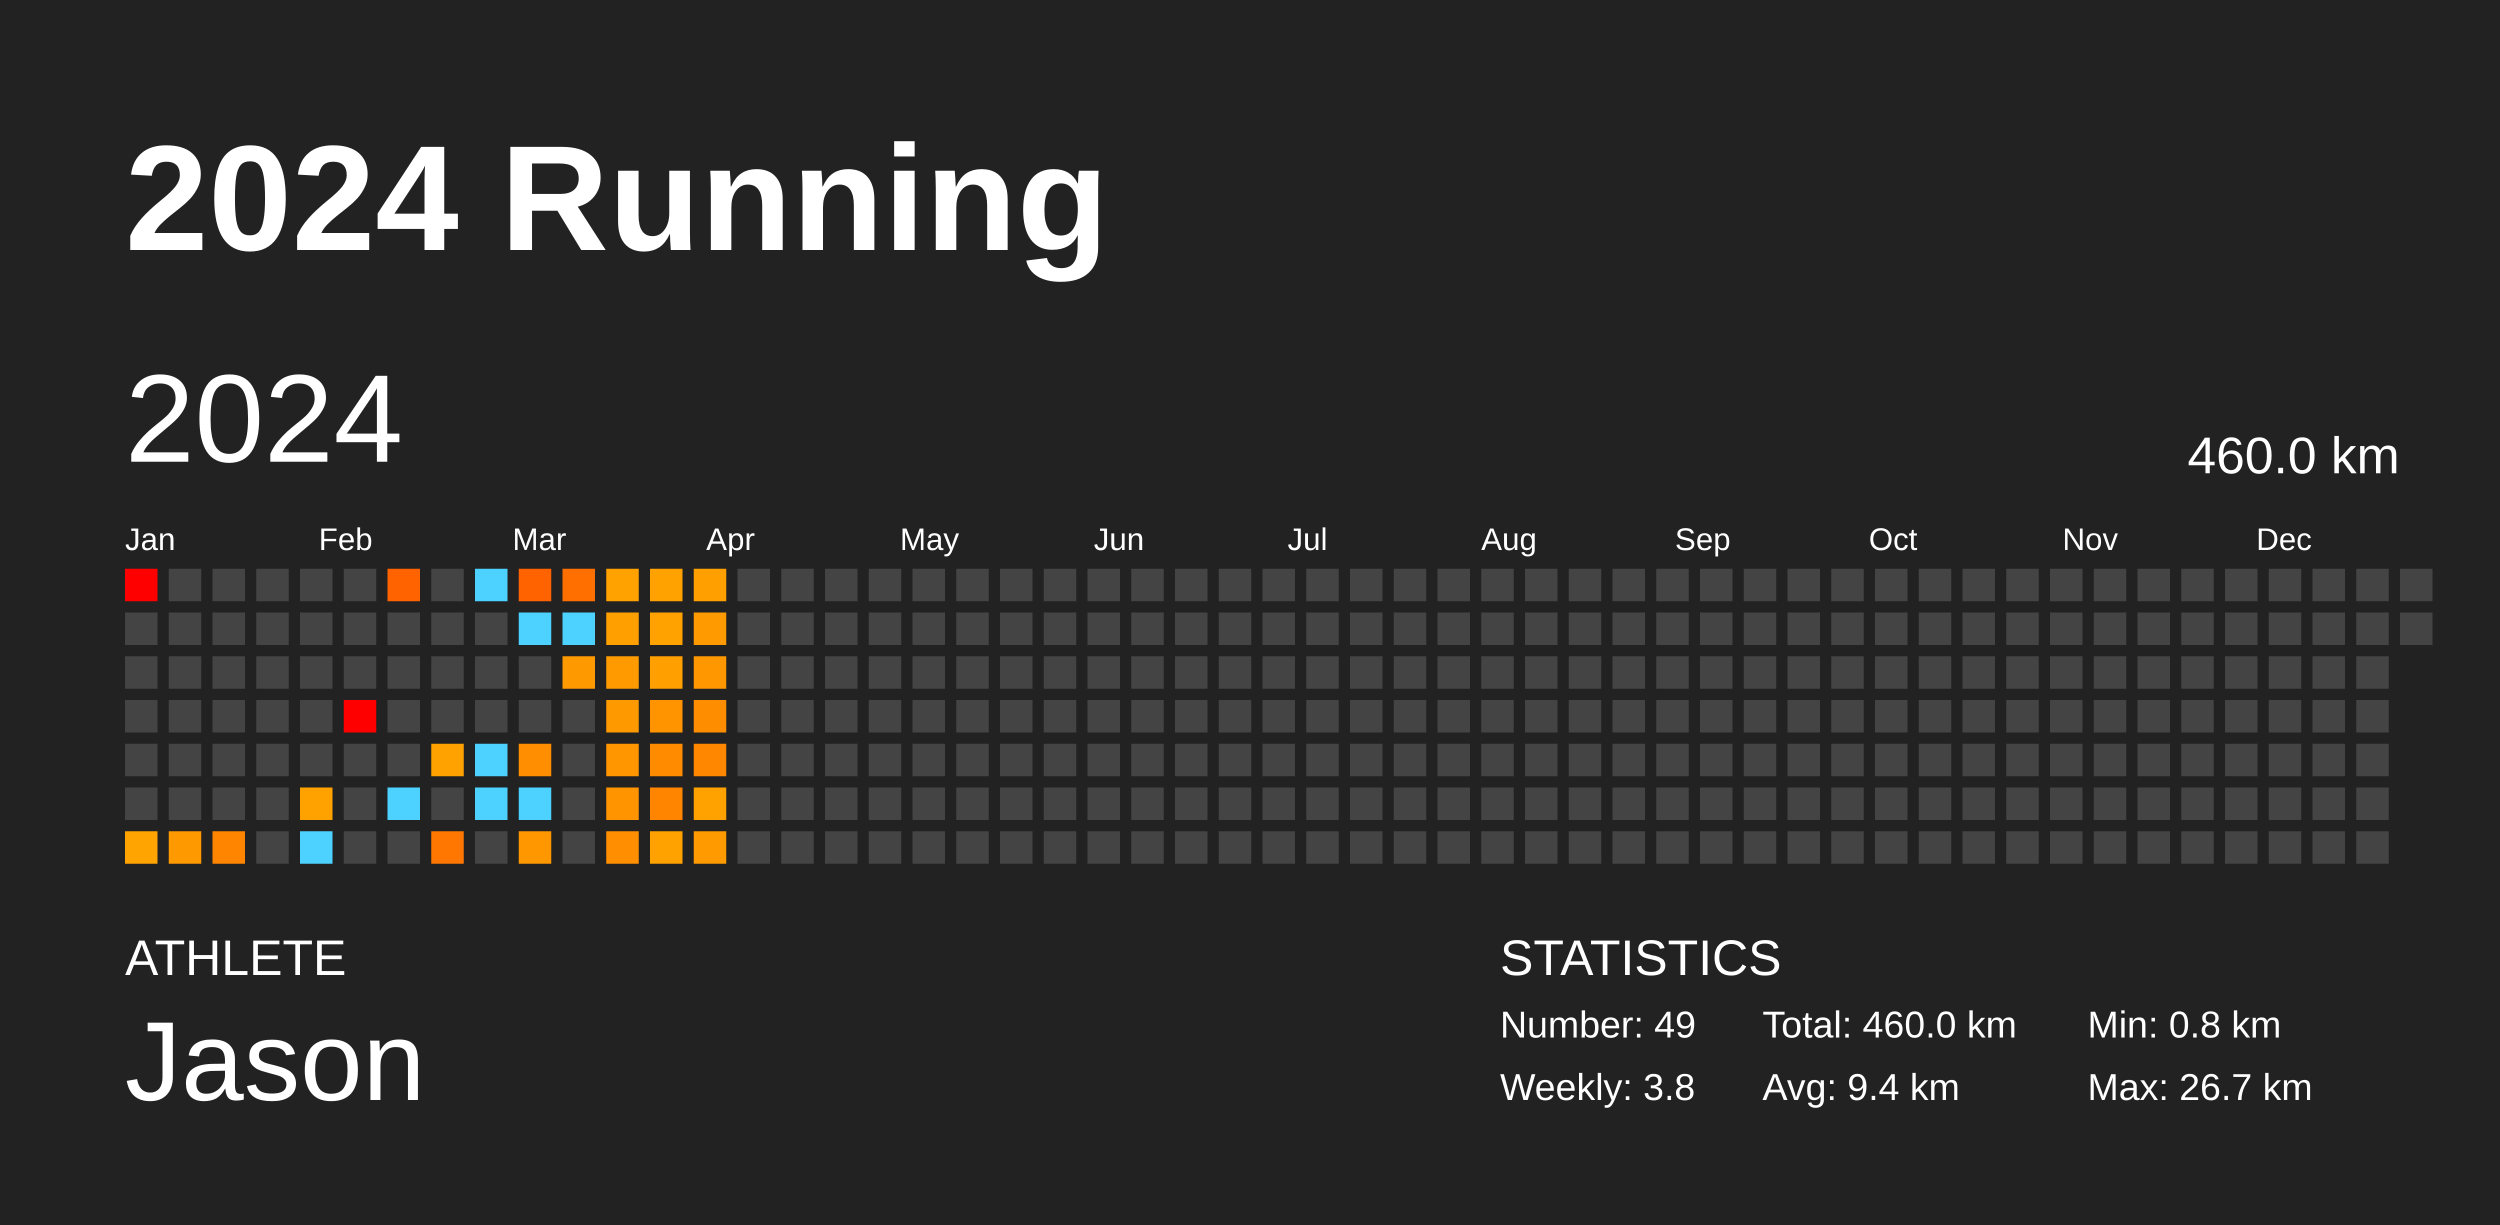
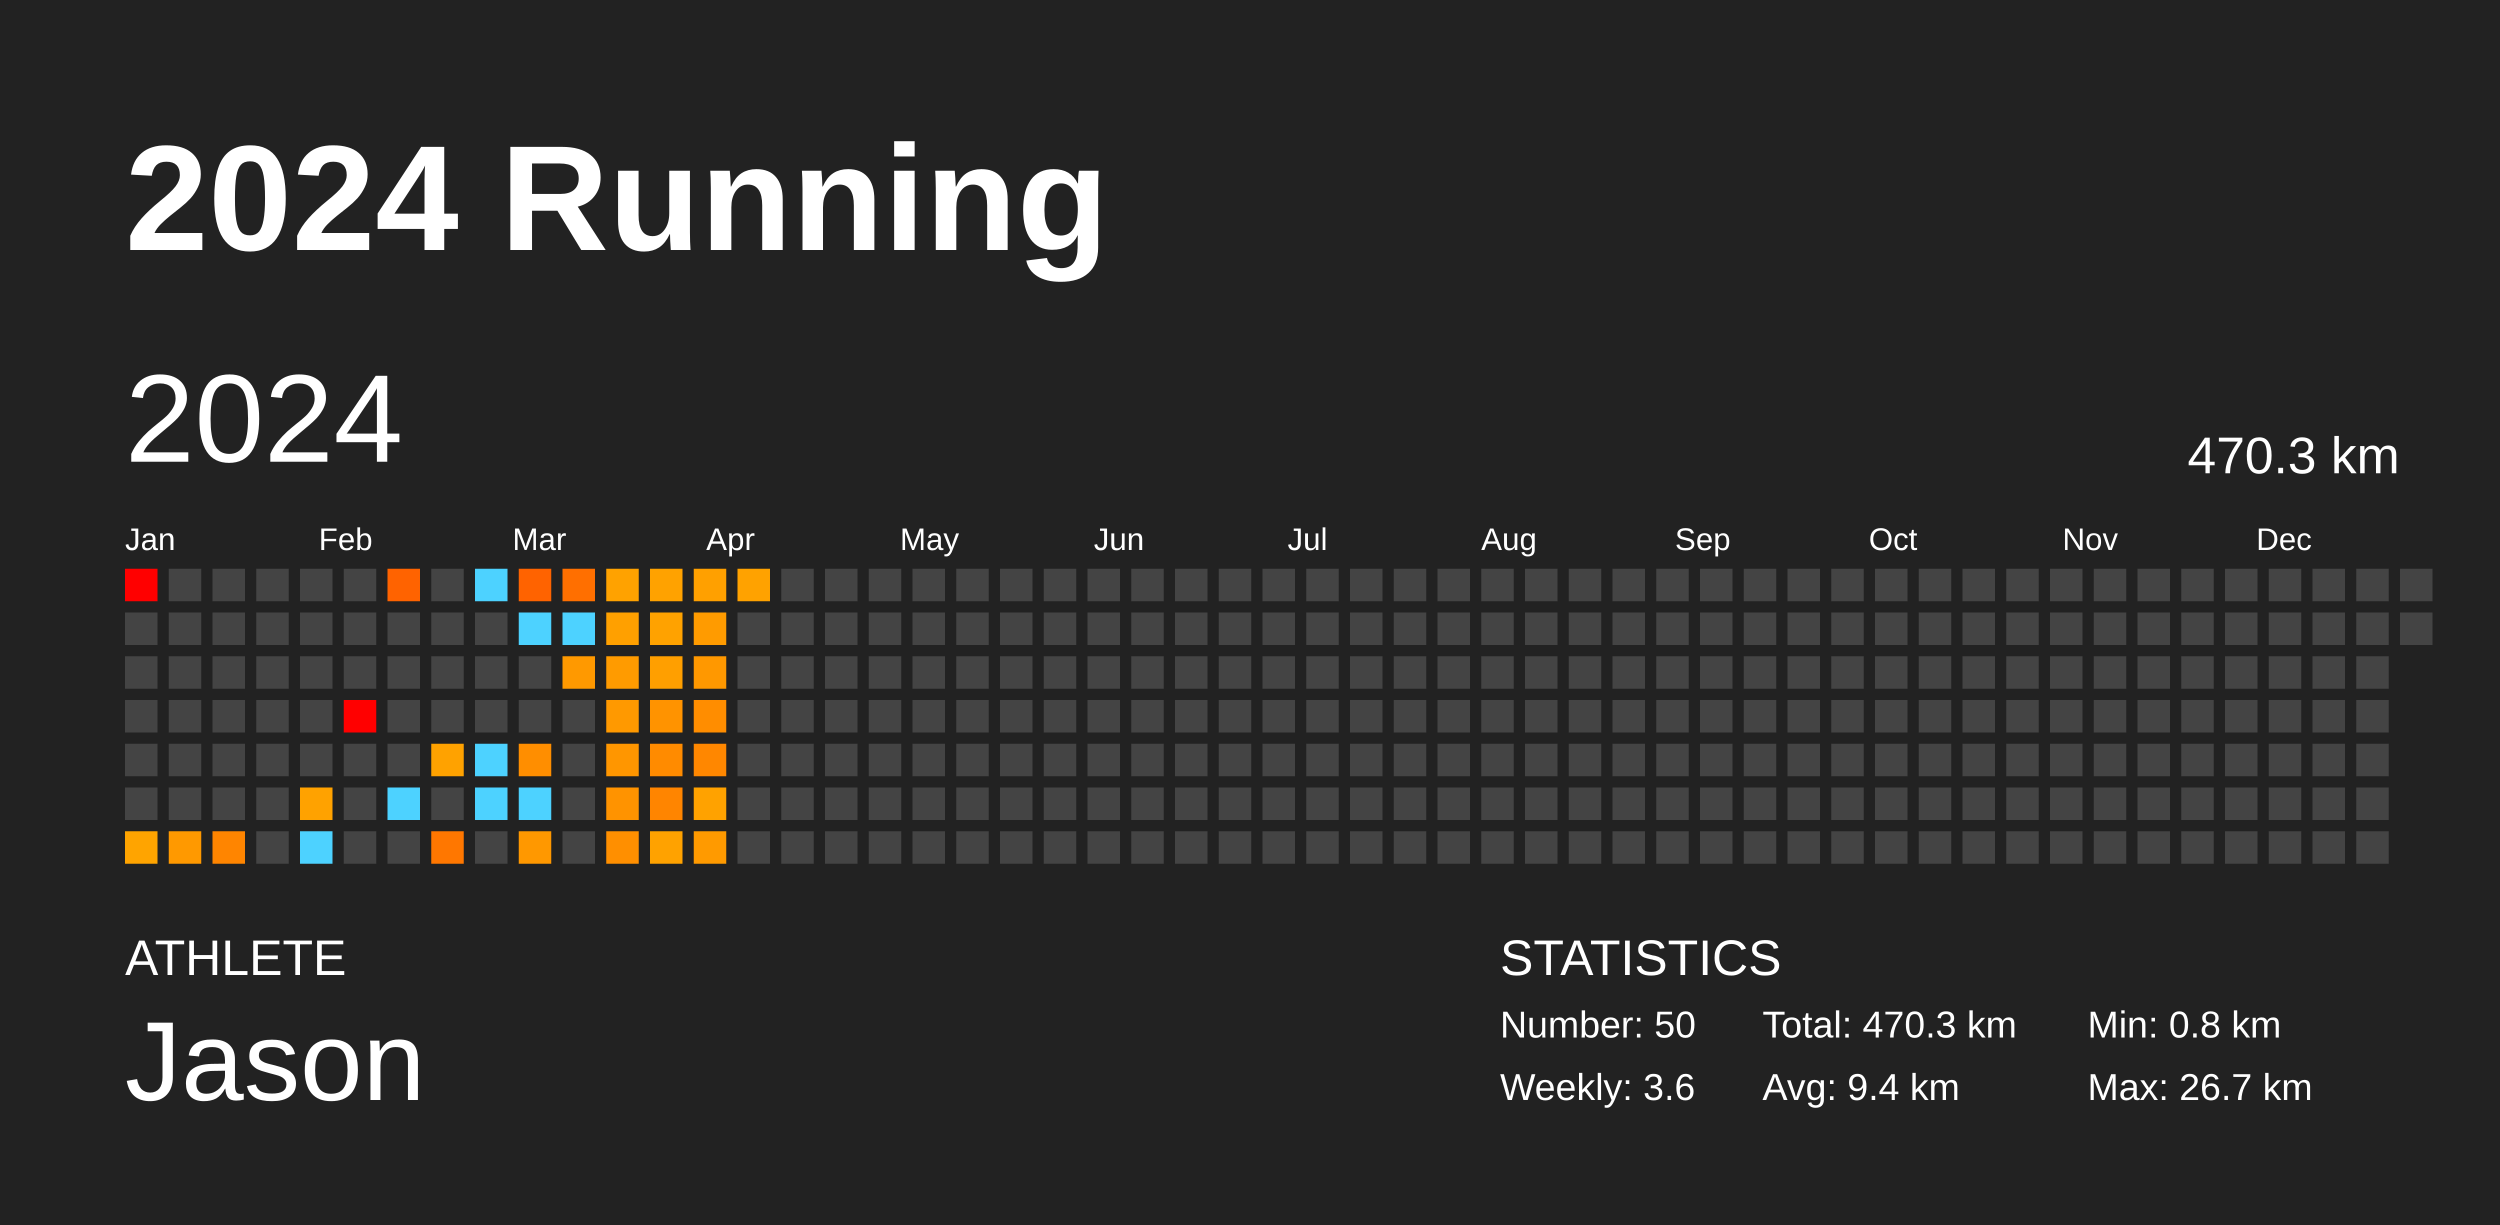
<svg xmlns="http://www.w3.org/2000/svg" baseProfile="full" height="98mm" version="1.1" viewBox="0,0,200,98" width="200mm">
  <defs />
  <rect fill="#222222" height="98" width="200" x="0" y="0" />
  <text fill="#FFFFFF" style="font-size:12px; font-family:Arial; font-weight:bold;" x="10" y="20">2024 Running</text>
  <text fill="#FFFFFF" style="font-size:4px; font-family:Arial" x="10" y="78">ATHLETE</text>
  <text fill="#FFFFFF" style="font-size:9px; font-family:Arial" x="10" y="88">Jason</text>
  <text fill="#FFFFFF" style="font-size:4px; font-family:Arial" x="120" y="78">STATISTICS</text>
-   <text fill="#FFFFFF" style="font-size:3px; font-family:Arial" x="120" y="83">Number: 49</text>
-   <text fill="#FFFFFF" style="font-size:3px; font-family:Arial" x="120" y="88">Weekly: 3.8</text>
-   <text fill="#FFFFFF" style="font-size:3px; font-family:Arial" x="141" y="83">Total: 460.0 km</text>
+   <text fill="#FFFFFF" style="font-size:3px; font-family:Arial" x="120" y="83">Number: 50</text>
+   <text fill="#FFFFFF" style="font-size:3px; font-family:Arial" x="120" y="88">Weekly: 3.6</text>
+   <text fill="#FFFFFF" style="font-size:3px; font-family:Arial" x="141" y="83">Total: 470.3 km</text>
  <text fill="#FFFFFF" style="font-size:3px; font-family:Arial" x="141" y="88">Avg: 9.4 km</text>
  <text fill="#FFFFFF" style="font-size:3px; font-family:Arial" x="167" y="83">Min: 0.8 km</text>
  <text fill="#FFFFFF" style="font-size:3px; font-family:Arial" x="167" y="88">Max: 26.7 km</text>
  <text dominant-baseline="hanging" fill="#FFFFFF" style="font-size:10.0px; font-family:Arial;" x="10" y="30">2024</text>
-   <text dominant-baseline="hanging" fill="#FFFFFF" style="font-size:4.125px; font-family:Arial;" x="175" y="35">460.0 km</text>
+   <text dominant-baseline="hanging" fill="#FFFFFF" style="font-size:4.125px; font-family:Arial;" x="175" y="35">470.3 km</text>
  <text fill="#FFFFFF" style="font-size:2.5px; font-family:Arial" x="10.0" y="44">Jan</text>
  <text fill="#FFFFFF" style="font-size:2.5px; font-family:Arial" x="25.5" y="44">Feb</text>
  <text fill="#FFFFFF" style="font-size:2.5px; font-family:Arial" x="41.0" y="44">Mar</text>
  <text fill="#FFFFFF" style="font-size:2.5px; font-family:Arial" x="56.5" y="44">Apr</text>
  <text fill="#FFFFFF" style="font-size:2.5px; font-family:Arial" x="72.0" y="44">May</text>
  <text fill="#FFFFFF" style="font-size:2.5px; font-family:Arial" x="87.5" y="44">Jun</text>
  <text fill="#FFFFFF" style="font-size:2.5px; font-family:Arial" x="103.0" y="44">Jul</text>
  <text fill="#FFFFFF" style="font-size:2.5px; font-family:Arial" x="118.5" y="44">Aug</text>
  <text fill="#FFFFFF" style="font-size:2.5px; font-family:Arial" x="134.0" y="44">Sep</text>
  <text fill="#FFFFFF" style="font-size:2.5px; font-family:Arial" x="149.5" y="44">Oct</text>
  <text fill="#FFFFFF" style="font-size:2.5px; font-family:Arial" x="165.0" y="44">Nov</text>
  <text fill="#FFFFFF" style="font-size:2.5px; font-family:Arial" x="180.5" y="44">Dec</text>
  <rect fill="red" height="2.6" width="2.6" x="10.0" y="45.5" />
  <rect fill="#444444" height="2.6" width="2.6" x="10.0" y="49.0" />
  <rect fill="#444444" height="2.6" width="2.6" x="10.0" y="52.5" />
  <rect fill="#444444" height="2.6" width="2.6" x="10.0" y="56.0" />
  <rect fill="#444444" height="2.6" width="2.6" x="10.0" y="59.5" />
  <rect fill="#444444" height="2.6" width="2.6" x="10.0" y="63.0" />
  <rect fill="#ffa400" height="2.6" width="2.6" x="10.0" y="66.5" />
  <rect fill="#444444" height="2.6" width="2.6" x="13.5" y="45.5" />
  <rect fill="#444444" height="2.6" width="2.6" x="13.5" y="49.0" />
  <rect fill="#444444" height="2.6" width="2.6" x="13.5" y="52.5" />
  <rect fill="#444444" height="2.6" width="2.6" x="13.5" y="56.0" />
  <rect fill="#444444" height="2.6" width="2.6" x="13.5" y="59.5" />
  <rect fill="#444444" height="2.6" width="2.6" x="13.5" y="63.0" />
  <rect fill="#ff9900" height="2.6" width="2.6" x="13.5" y="66.5" />
  <rect fill="#444444" height="2.6" width="2.6" x="17.0" y="45.5" />
  <rect fill="#444444" height="2.6" width="2.6" x="17.0" y="49.0" />
  <rect fill="#444444" height="2.6" width="2.6" x="17.0" y="52.5" />
  <rect fill="#444444" height="2.6" width="2.6" x="17.0" y="56.0" />
  <rect fill="#444444" height="2.6" width="2.6" x="17.0" y="59.5" />
  <rect fill="#444444" height="2.6" width="2.6" x="17.0" y="63.0" />
  <rect fill="#ff8500" height="2.6" width="2.6" x="17.0" y="66.5" />
  <rect fill="#444444" height="2.6" width="2.6" x="20.5" y="45.5" />
  <rect fill="#444444" height="2.6" width="2.6" x="20.5" y="49.0" />
  <rect fill="#444444" height="2.6" width="2.6" x="20.5" y="52.5" />
  <rect fill="#444444" height="2.6" width="2.6" x="20.5" y="56.0" />
  <rect fill="#444444" height="2.6" width="2.6" x="20.5" y="59.5" />
  <rect fill="#444444" height="2.6" width="2.6" x="20.5" y="63.0" />
  <rect fill="#444444" height="2.6" width="2.6" x="20.5" y="66.5" />
  <rect fill="#444444" height="2.6" width="2.6" x="24.0" y="45.5" />
  <rect fill="#444444" height="2.6" width="2.6" x="24.0" y="49.0" />
  <rect fill="#444444" height="2.6" width="2.6" x="24.0" y="52.5" />
  <rect fill="#444444" height="2.6" width="2.6" x="24.0" y="56.0" />
  <rect fill="#444444" height="2.6" width="2.6" x="24.0" y="59.5" />
  <rect fill="#ffa200" height="2.6" width="2.6" x="24.0" y="63.0" />
  <rect fill="#4dd2ff" height="2.6" width="2.6" x="24.0" y="66.5" />
  <rect fill="#444444" height="2.6" width="2.6" x="27.5" y="45.5" />
  <rect fill="#444444" height="2.6" width="2.6" x="27.5" y="49.0" />
  <rect fill="#444444" height="2.6" width="2.6" x="27.5" y="52.5" />
  <rect fill="red" height="2.6" width="2.6" x="27.5" y="56.0" />
  <rect fill="#444444" height="2.6" width="2.6" x="27.5" y="59.5" />
  <rect fill="#444444" height="2.6" width="2.6" x="27.5" y="63.0" />
  <rect fill="#444444" height="2.6" width="2.6" x="27.5" y="66.5" />
  <rect fill="#ff6300" height="2.6" width="2.6" x="31.0" y="45.5" />
  <rect fill="#444444" height="2.6" width="2.6" x="31.0" y="49.0" />
  <rect fill="#444444" height="2.6" width="2.6" x="31.0" y="52.5" />
  <rect fill="#444444" height="2.6" width="2.6" x="31.0" y="56.0" />
  <rect fill="#444444" height="2.6" width="2.6" x="31.0" y="59.5" />
  <rect fill="#4dd2ff" height="2.6" width="2.6" x="31.0" y="63.0" />
  <rect fill="#444444" height="2.6" width="2.6" x="31.0" y="66.5" />
  <rect fill="#444444" height="2.6" width="2.6" x="34.5" y="45.5" />
  <rect fill="#444444" height="2.6" width="2.6" x="34.5" y="49.0" />
  <rect fill="#444444" height="2.6" width="2.6" x="34.5" y="52.5" />
  <rect fill="#444444" height="2.6" width="2.6" x="34.5" y="56.0" />
  <rect fill="#ffa200" height="2.6" width="2.6" x="34.5" y="59.5" />
  <rect fill="#444444" height="2.6" width="2.6" x="34.5" y="63.0" />
  <rect fill="#ff7700" height="2.6" width="2.6" x="34.5" y="66.5" />
  <rect fill="#4dd2ff" height="2.6" width="2.6" x="38.0" y="45.5" />
  <rect fill="#444444" height="2.6" width="2.6" x="38.0" y="49.0" />
  <rect fill="#444444" height="2.6" width="2.6" x="38.0" y="52.5" />
  <rect fill="#444444" height="2.6" width="2.6" x="38.0" y="56.0" />
  <rect fill="#4dd2ff" height="2.6" width="2.6" x="38.0" y="59.5" />
  <rect fill="#4dd2ff" height="2.6" width="2.6" x="38.0" y="63.0" />
  <rect fill="#444444" height="2.6" width="2.6" x="38.0" y="66.5" />
  <rect fill="#ff6300" height="2.6" width="2.6" x="41.5" y="45.5" />
  <rect fill="#4dd2ff" height="2.6" width="2.6" x="41.5" y="49.0" />
  <rect fill="#444444" height="2.6" width="2.6" x="41.5" y="52.5" />
  <rect fill="#444444" height="2.6" width="2.6" x="41.5" y="56.0" />
  <rect fill="#ff8e00" height="2.6" width="2.6" x="41.5" y="59.5" />
  <rect fill="#4dd2ff" height="2.6" width="2.6" x="41.5" y="63.0" />
  <rect fill="#ff9800" height="2.6" width="2.6" x="41.5" y="66.5" />
  <rect fill="#ff6f00" height="2.6" width="2.6" x="45.0" y="45.5" />
  <rect fill="#4dd2ff" height="2.6" width="2.6" x="45.0" y="49.0" />
  <rect fill="#ff9900" height="2.6" width="2.6" x="45.0" y="52.5" />
  <rect fill="#444444" height="2.6" width="2.6" x="45.0" y="56.0" />
  <rect fill="#444444" height="2.6" width="2.6" x="45.0" y="59.5" />
  <rect fill="#444444" height="2.6" width="2.6" x="45.0" y="63.0" />
  <rect fill="#444444" height="2.6" width="2.6" x="45.0" y="66.5" />
  <rect fill="#ffa200" height="2.6" width="2.6" x="48.5" y="45.5" />
  <rect fill="#ffa000" height="2.6" width="2.6" x="48.5" y="49.0" />
  <rect fill="#ff9b00" height="2.6" width="2.6" x="48.5" y="52.5" />
  <rect fill="#ff9900" height="2.6" width="2.6" x="48.5" y="56.0" />
  <rect fill="#ff9600" height="2.6" width="2.6" x="48.5" y="59.5" />
  <rect fill="#ff9300" height="2.6" width="2.6" x="48.5" y="63.0" />
  <rect fill="#ff8f00" height="2.6" width="2.6" x="48.5" y="66.5" />
  <rect fill="#ffa200" height="2.6" width="2.6" x="52.0" y="45.5" />
  <rect fill="#ffa200" height="2.6" width="2.6" x="52.0" y="49.0" />
  <rect fill="#ff9f00" height="2.6" width="2.6" x="52.0" y="52.5" />
  <rect fill="#ff9300" height="2.6" width="2.6" x="52.0" y="56.0" />
  <rect fill="#ff8b00" height="2.6" width="2.6" x="52.0" y="59.5" />
  <rect fill="#ff8500" height="2.6" width="2.6" x="52.0" y="63.0" />
  <rect fill="#ffa200" height="2.6" width="2.6" x="52.0" y="66.5" />
  <rect fill="#ffa000" height="2.6" width="2.6" x="55.5" y="45.5" />
  <rect fill="#ff9b00" height="2.6" width="2.6" x="55.5" y="49.0" />
  <rect fill="#ff9800" height="2.6" width="2.6" x="55.5" y="52.5" />
  <rect fill="#ff8d00" height="2.6" width="2.6" x="55.5" y="56.0" />
  <rect fill="#ff8700" height="2.6" width="2.6" x="55.5" y="59.5" />
  <rect fill="#ffa200" height="2.6" width="2.6" x="55.5" y="63.0" />
  <rect fill="#ff9a00" height="2.6" width="2.6" x="55.5" y="66.5" />
-   <rect fill="#444444" height="2.6" width="2.6" x="59.0" y="45.5" />
+   <rect fill="#ffa200" height="2.6" width="2.6" x="59.0" y="45.5" />
  <rect fill="#444444" height="2.6" width="2.6" x="59.0" y="49.0" />
  <rect fill="#444444" height="2.6" width="2.6" x="59.0" y="52.5" />
  <rect fill="#444444" height="2.6" width="2.6" x="59.0" y="56.0" />
  <rect fill="#444444" height="2.6" width="2.6" x="59.0" y="59.5" />
  <rect fill="#444444" height="2.6" width="2.6" x="59.0" y="63.0" />
  <rect fill="#444444" height="2.6" width="2.6" x="59.0" y="66.5" />
  <rect fill="#444444" height="2.6" width="2.6" x="62.5" y="45.5" />
  <rect fill="#444444" height="2.6" width="2.6" x="62.5" y="49.0" />
  <rect fill="#444444" height="2.6" width="2.6" x="62.5" y="52.5" />
  <rect fill="#444444" height="2.6" width="2.6" x="62.5" y="56.0" />
  <rect fill="#444444" height="2.6" width="2.6" x="62.5" y="59.5" />
  <rect fill="#444444" height="2.6" width="2.6" x="62.5" y="63.0" />
  <rect fill="#444444" height="2.6" width="2.6" x="62.5" y="66.5" />
  <rect fill="#444444" height="2.6" width="2.6" x="66.0" y="45.5" />
  <rect fill="#444444" height="2.6" width="2.6" x="66.0" y="49.0" />
  <rect fill="#444444" height="2.6" width="2.6" x="66.0" y="52.5" />
  <rect fill="#444444" height="2.6" width="2.6" x="66.0" y="56.0" />
  <rect fill="#444444" height="2.6" width="2.6" x="66.0" y="59.5" />
  <rect fill="#444444" height="2.6" width="2.6" x="66.0" y="63.0" />
  <rect fill="#444444" height="2.6" width="2.6" x="66.0" y="66.5" />
  <rect fill="#444444" height="2.6" width="2.6" x="69.5" y="45.5" />
  <rect fill="#444444" height="2.6" width="2.6" x="69.5" y="49.0" />
  <rect fill="#444444" height="2.6" width="2.6" x="69.5" y="52.5" />
  <rect fill="#444444" height="2.6" width="2.6" x="69.5" y="56.0" />
  <rect fill="#444444" height="2.6" width="2.6" x="69.5" y="59.5" />
  <rect fill="#444444" height="2.6" width="2.6" x="69.5" y="63.0" />
  <rect fill="#444444" height="2.6" width="2.6" x="69.5" y="66.5" />
  <rect fill="#444444" height="2.6" width="2.6" x="73.0" y="45.5" />
  <rect fill="#444444" height="2.6" width="2.6" x="73.0" y="49.0" />
  <rect fill="#444444" height="2.6" width="2.6" x="73.0" y="52.5" />
  <rect fill="#444444" height="2.6" width="2.6" x="73.0" y="56.0" />
  <rect fill="#444444" height="2.6" width="2.6" x="73.0" y="59.5" />
  <rect fill="#444444" height="2.6" width="2.6" x="73.0" y="63.0" />
  <rect fill="#444444" height="2.6" width="2.6" x="73.0" y="66.5" />
  <rect fill="#444444" height="2.6" width="2.6" x="76.5" y="45.5" />
  <rect fill="#444444" height="2.6" width="2.6" x="76.5" y="49.0" />
  <rect fill="#444444" height="2.6" width="2.6" x="76.5" y="52.5" />
  <rect fill="#444444" height="2.6" width="2.6" x="76.5" y="56.0" />
  <rect fill="#444444" height="2.6" width="2.6" x="76.5" y="59.5" />
  <rect fill="#444444" height="2.6" width="2.6" x="76.5" y="63.0" />
  <rect fill="#444444" height="2.6" width="2.6" x="76.5" y="66.5" />
  <rect fill="#444444" height="2.6" width="2.6" x="80.0" y="45.5" />
  <rect fill="#444444" height="2.6" width="2.6" x="80.0" y="49.0" />
  <rect fill="#444444" height="2.6" width="2.6" x="80.0" y="52.5" />
  <rect fill="#444444" height="2.6" width="2.6" x="80.0" y="56.0" />
  <rect fill="#444444" height="2.6" width="2.6" x="80.0" y="59.5" />
  <rect fill="#444444" height="2.6" width="2.6" x="80.0" y="63.0" />
  <rect fill="#444444" height="2.6" width="2.6" x="80.0" y="66.5" />
  <rect fill="#444444" height="2.6" width="2.6" x="83.5" y="45.5" />
  <rect fill="#444444" height="2.6" width="2.6" x="83.5" y="49.0" />
  <rect fill="#444444" height="2.6" width="2.6" x="83.5" y="52.5" />
  <rect fill="#444444" height="2.6" width="2.6" x="83.5" y="56.0" />
  <rect fill="#444444" height="2.6" width="2.6" x="83.5" y="59.5" />
  <rect fill="#444444" height="2.6" width="2.6" x="83.5" y="63.0" />
  <rect fill="#444444" height="2.6" width="2.6" x="83.5" y="66.5" />
  <rect fill="#444444" height="2.6" width="2.6" x="87.0" y="45.5" />
  <rect fill="#444444" height="2.6" width="2.6" x="87.0" y="49.0" />
  <rect fill="#444444" height="2.6" width="2.6" x="87.0" y="52.5" />
  <rect fill="#444444" height="2.6" width="2.6" x="87.0" y="56.0" />
  <rect fill="#444444" height="2.6" width="2.6" x="87.0" y="59.5" />
  <rect fill="#444444" height="2.6" width="2.6" x="87.0" y="63.0" />
  <rect fill="#444444" height="2.6" width="2.6" x="87.0" y="66.5" />
  <rect fill="#444444" height="2.6" width="2.6" x="90.5" y="45.5" />
  <rect fill="#444444" height="2.6" width="2.6" x="90.5" y="49.0" />
  <rect fill="#444444" height="2.6" width="2.6" x="90.5" y="52.5" />
  <rect fill="#444444" height="2.6" width="2.6" x="90.5" y="56.0" />
  <rect fill="#444444" height="2.6" width="2.6" x="90.5" y="59.5" />
  <rect fill="#444444" height="2.6" width="2.6" x="90.5" y="63.0" />
  <rect fill="#444444" height="2.6" width="2.6" x="90.5" y="66.5" />
  <rect fill="#444444" height="2.6" width="2.6" x="94.0" y="45.5" />
  <rect fill="#444444" height="2.6" width="2.6" x="94.0" y="49.0" />
  <rect fill="#444444" height="2.6" width="2.6" x="94.0" y="52.5" />
  <rect fill="#444444" height="2.6" width="2.6" x="94.0" y="56.0" />
  <rect fill="#444444" height="2.6" width="2.6" x="94.0" y="59.5" />
  <rect fill="#444444" height="2.6" width="2.6" x="94.0" y="63.0" />
  <rect fill="#444444" height="2.6" width="2.6" x="94.0" y="66.5" />
  <rect fill="#444444" height="2.6" width="2.6" x="97.5" y="45.5" />
  <rect fill="#444444" height="2.6" width="2.6" x="97.5" y="49.0" />
  <rect fill="#444444" height="2.6" width="2.6" x="97.5" y="52.5" />
  <rect fill="#444444" height="2.6" width="2.6" x="97.5" y="56.0" />
  <rect fill="#444444" height="2.6" width="2.6" x="97.5" y="59.5" />
  <rect fill="#444444" height="2.6" width="2.6" x="97.5" y="63.0" />
  <rect fill="#444444" height="2.6" width="2.6" x="97.5" y="66.5" />
  <rect fill="#444444" height="2.6" width="2.6" x="101.0" y="45.5" />
  <rect fill="#444444" height="2.6" width="2.6" x="101.0" y="49.0" />
  <rect fill="#444444" height="2.6" width="2.6" x="101.0" y="52.5" />
  <rect fill="#444444" height="2.6" width="2.6" x="101.0" y="56.0" />
  <rect fill="#444444" height="2.6" width="2.6" x="101.0" y="59.5" />
  <rect fill="#444444" height="2.6" width="2.6" x="101.0" y="63.0" />
  <rect fill="#444444" height="2.6" width="2.6" x="101.0" y="66.5" />
  <rect fill="#444444" height="2.6" width="2.6" x="104.5" y="45.5" />
  <rect fill="#444444" height="2.6" width="2.6" x="104.5" y="49.0" />
  <rect fill="#444444" height="2.6" width="2.6" x="104.5" y="52.5" />
  <rect fill="#444444" height="2.6" width="2.6" x="104.5" y="56.0" />
  <rect fill="#444444" height="2.6" width="2.6" x="104.5" y="59.5" />
  <rect fill="#444444" height="2.6" width="2.6" x="104.5" y="63.0" />
  <rect fill="#444444" height="2.6" width="2.6" x="104.5" y="66.5" />
  <rect fill="#444444" height="2.6" width="2.6" x="108.0" y="45.5" />
  <rect fill="#444444" height="2.6" width="2.6" x="108.0" y="49.0" />
  <rect fill="#444444" height="2.6" width="2.6" x="108.0" y="52.5" />
  <rect fill="#444444" height="2.6" width="2.6" x="108.0" y="56.0" />
  <rect fill="#444444" height="2.6" width="2.6" x="108.0" y="59.5" />
  <rect fill="#444444" height="2.6" width="2.6" x="108.0" y="63.0" />
  <rect fill="#444444" height="2.6" width="2.6" x="108.0" y="66.5" />
  <rect fill="#444444" height="2.6" width="2.6" x="111.5" y="45.5" />
  <rect fill="#444444" height="2.6" width="2.6" x="111.5" y="49.0" />
  <rect fill="#444444" height="2.6" width="2.6" x="111.5" y="52.5" />
  <rect fill="#444444" height="2.6" width="2.6" x="111.5" y="56.0" />
  <rect fill="#444444" height="2.6" width="2.6" x="111.5" y="59.5" />
  <rect fill="#444444" height="2.6" width="2.6" x="111.5" y="63.0" />
  <rect fill="#444444" height="2.6" width="2.6" x="111.5" y="66.5" />
  <rect fill="#444444" height="2.6" width="2.6" x="115.0" y="45.5" />
  <rect fill="#444444" height="2.6" width="2.6" x="115.0" y="49.0" />
  <rect fill="#444444" height="2.6" width="2.6" x="115.0" y="52.5" />
  <rect fill="#444444" height="2.6" width="2.6" x="115.0" y="56.0" />
  <rect fill="#444444" height="2.6" width="2.6" x="115.0" y="59.5" />
  <rect fill="#444444" height="2.6" width="2.6" x="115.0" y="63.0" />
  <rect fill="#444444" height="2.6" width="2.6" x="115.0" y="66.5" />
  <rect fill="#444444" height="2.6" width="2.6" x="118.5" y="45.5" />
  <rect fill="#444444" height="2.6" width="2.6" x="118.5" y="49.0" />
  <rect fill="#444444" height="2.6" width="2.6" x="118.5" y="52.5" />
  <rect fill="#444444" height="2.6" width="2.6" x="118.5" y="56.0" />
  <rect fill="#444444" height="2.6" width="2.6" x="118.5" y="59.5" />
  <rect fill="#444444" height="2.6" width="2.6" x="118.5" y="63.0" />
  <rect fill="#444444" height="2.6" width="2.6" x="118.5" y="66.5" />
  <rect fill="#444444" height="2.6" width="2.6" x="122.0" y="45.5" />
  <rect fill="#444444" height="2.6" width="2.6" x="122.0" y="49.0" />
  <rect fill="#444444" height="2.6" width="2.6" x="122.0" y="52.5" />
  <rect fill="#444444" height="2.6" width="2.6" x="122.0" y="56.0" />
  <rect fill="#444444" height="2.6" width="2.6" x="122.0" y="59.5" />
  <rect fill="#444444" height="2.6" width="2.6" x="122.0" y="63.0" />
  <rect fill="#444444" height="2.6" width="2.6" x="122.0" y="66.5" />
  <rect fill="#444444" height="2.6" width="2.6" x="125.5" y="45.5" />
  <rect fill="#444444" height="2.6" width="2.6" x="125.5" y="49.0" />
  <rect fill="#444444" height="2.6" width="2.6" x="125.5" y="52.5" />
  <rect fill="#444444" height="2.6" width="2.6" x="125.5" y="56.0" />
  <rect fill="#444444" height="2.6" width="2.6" x="125.5" y="59.5" />
  <rect fill="#444444" height="2.6" width="2.6" x="125.5" y="63.0" />
  <rect fill="#444444" height="2.6" width="2.6" x="125.5" y="66.5" />
  <rect fill="#444444" height="2.6" width="2.6" x="129.0" y="45.5" />
  <rect fill="#444444" height="2.6" width="2.6" x="129.0" y="49.0" />
  <rect fill="#444444" height="2.6" width="2.6" x="129.0" y="52.5" />
  <rect fill="#444444" height="2.6" width="2.6" x="129.0" y="56.0" />
  <rect fill="#444444" height="2.6" width="2.6" x="129.0" y="59.5" />
  <rect fill="#444444" height="2.6" width="2.6" x="129.0" y="63.0" />
  <rect fill="#444444" height="2.6" width="2.6" x="129.0" y="66.5" />
  <rect fill="#444444" height="2.6" width="2.6" x="132.5" y="45.5" />
  <rect fill="#444444" height="2.6" width="2.6" x="132.5" y="49.0" />
  <rect fill="#444444" height="2.6" width="2.6" x="132.5" y="52.5" />
  <rect fill="#444444" height="2.6" width="2.6" x="132.5" y="56.0" />
  <rect fill="#444444" height="2.6" width="2.6" x="132.5" y="59.5" />
  <rect fill="#444444" height="2.6" width="2.6" x="132.5" y="63.0" />
  <rect fill="#444444" height="2.6" width="2.6" x="132.5" y="66.5" />
  <rect fill="#444444" height="2.6" width="2.6" x="136.0" y="45.5" />
  <rect fill="#444444" height="2.6" width="2.6" x="136.0" y="49.0" />
  <rect fill="#444444" height="2.6" width="2.6" x="136.0" y="52.5" />
  <rect fill="#444444" height="2.6" width="2.6" x="136.0" y="56.0" />
  <rect fill="#444444" height="2.6" width="2.6" x="136.0" y="59.5" />
  <rect fill="#444444" height="2.6" width="2.6" x="136.0" y="63.0" />
  <rect fill="#444444" height="2.6" width="2.6" x="136.0" y="66.5" />
  <rect fill="#444444" height="2.6" width="2.6" x="139.5" y="45.5" />
  <rect fill="#444444" height="2.6" width="2.6" x="139.5" y="49.0" />
  <rect fill="#444444" height="2.6" width="2.6" x="139.5" y="52.5" />
  <rect fill="#444444" height="2.6" width="2.6" x="139.5" y="56.0" />
  <rect fill="#444444" height="2.6" width="2.6" x="139.5" y="59.5" />
  <rect fill="#444444" height="2.6" width="2.6" x="139.5" y="63.0" />
  <rect fill="#444444" height="2.6" width="2.6" x="139.5" y="66.5" />
  <rect fill="#444444" height="2.6" width="2.6" x="143.0" y="45.5" />
  <rect fill="#444444" height="2.6" width="2.6" x="143.0" y="49.0" />
  <rect fill="#444444" height="2.6" width="2.6" x="143.0" y="52.5" />
  <rect fill="#444444" height="2.6" width="2.6" x="143.0" y="56.0" />
  <rect fill="#444444" height="2.6" width="2.6" x="143.0" y="59.5" />
  <rect fill="#444444" height="2.6" width="2.6" x="143.0" y="63.0" />
  <rect fill="#444444" height="2.6" width="2.6" x="143.0" y="66.5" />
  <rect fill="#444444" height="2.6" width="2.6" x="146.5" y="45.5" />
  <rect fill="#444444" height="2.6" width="2.6" x="146.5" y="49.0" />
  <rect fill="#444444" height="2.6" width="2.6" x="146.5" y="52.5" />
  <rect fill="#444444" height="2.6" width="2.6" x="146.5" y="56.0" />
  <rect fill="#444444" height="2.6" width="2.6" x="146.5" y="59.5" />
  <rect fill="#444444" height="2.6" width="2.6" x="146.5" y="63.0" />
  <rect fill="#444444" height="2.6" width="2.6" x="146.5" y="66.5" />
  <rect fill="#444444" height="2.6" width="2.6" x="150.0" y="45.5" />
  <rect fill="#444444" height="2.6" width="2.6" x="150.0" y="49.0" />
  <rect fill="#444444" height="2.6" width="2.6" x="150.0" y="52.5" />
  <rect fill="#444444" height="2.6" width="2.6" x="150.0" y="56.0" />
  <rect fill="#444444" height="2.6" width="2.6" x="150.0" y="59.5" />
  <rect fill="#444444" height="2.6" width="2.6" x="150.0" y="63.0" />
  <rect fill="#444444" height="2.6" width="2.6" x="150.0" y="66.5" />
  <rect fill="#444444" height="2.6" width="2.6" x="153.5" y="45.5" />
  <rect fill="#444444" height="2.6" width="2.6" x="153.5" y="49.0" />
  <rect fill="#444444" height="2.6" width="2.6" x="153.5" y="52.5" />
  <rect fill="#444444" height="2.6" width="2.6" x="153.5" y="56.0" />
  <rect fill="#444444" height="2.6" width="2.6" x="153.5" y="59.5" />
  <rect fill="#444444" height="2.6" width="2.6" x="153.5" y="63.0" />
  <rect fill="#444444" height="2.6" width="2.6" x="153.5" y="66.5" />
  <rect fill="#444444" height="2.6" width="2.6" x="157.0" y="45.5" />
  <rect fill="#444444" height="2.6" width="2.6" x="157.0" y="49.0" />
  <rect fill="#444444" height="2.6" width="2.6" x="157.0" y="52.5" />
  <rect fill="#444444" height="2.6" width="2.6" x="157.0" y="56.0" />
  <rect fill="#444444" height="2.6" width="2.6" x="157.0" y="59.5" />
  <rect fill="#444444" height="2.6" width="2.6" x="157.0" y="63.0" />
  <rect fill="#444444" height="2.6" width="2.6" x="157.0" y="66.5" />
  <rect fill="#444444" height="2.6" width="2.6" x="160.5" y="45.5" />
  <rect fill="#444444" height="2.6" width="2.6" x="160.5" y="49.0" />
  <rect fill="#444444" height="2.6" width="2.6" x="160.5" y="52.5" />
  <rect fill="#444444" height="2.6" width="2.6" x="160.5" y="56.0" />
  <rect fill="#444444" height="2.6" width="2.6" x="160.5" y="59.5" />
  <rect fill="#444444" height="2.6" width="2.6" x="160.5" y="63.0" />
  <rect fill="#444444" height="2.6" width="2.6" x="160.5" y="66.5" />
  <rect fill="#444444" height="2.6" width="2.6" x="164.0" y="45.5" />
  <rect fill="#444444" height="2.6" width="2.6" x="164.0" y="49.0" />
  <rect fill="#444444" height="2.6" width="2.6" x="164.0" y="52.5" />
  <rect fill="#444444" height="2.6" width="2.6" x="164.0" y="56.0" />
  <rect fill="#444444" height="2.6" width="2.6" x="164.0" y="59.5" />
  <rect fill="#444444" height="2.6" width="2.6" x="164.0" y="63.0" />
  <rect fill="#444444" height="2.6" width="2.6" x="164.0" y="66.5" />
  <rect fill="#444444" height="2.6" width="2.6" x="167.5" y="45.5" />
  <rect fill="#444444" height="2.6" width="2.6" x="167.5" y="49.0" />
  <rect fill="#444444" height="2.6" width="2.6" x="167.5" y="52.5" />
  <rect fill="#444444" height="2.6" width="2.6" x="167.5" y="56.0" />
  <rect fill="#444444" height="2.6" width="2.6" x="167.5" y="59.5" />
  <rect fill="#444444" height="2.6" width="2.6" x="167.5" y="63.0" />
  <rect fill="#444444" height="2.6" width="2.6" x="167.5" y="66.5" />
  <rect fill="#444444" height="2.6" width="2.6" x="171.0" y="45.5" />
  <rect fill="#444444" height="2.6" width="2.6" x="171.0" y="49.0" />
  <rect fill="#444444" height="2.6" width="2.6" x="171.0" y="52.5" />
  <rect fill="#444444" height="2.6" width="2.6" x="171.0" y="56.0" />
  <rect fill="#444444" height="2.6" width="2.6" x="171.0" y="59.5" />
  <rect fill="#444444" height="2.6" width="2.6" x="171.0" y="63.0" />
  <rect fill="#444444" height="2.6" width="2.6" x="171.0" y="66.5" />
  <rect fill="#444444" height="2.6" width="2.6" x="174.5" y="45.5" />
  <rect fill="#444444" height="2.6" width="2.6" x="174.5" y="49.0" />
  <rect fill="#444444" height="2.6" width="2.6" x="174.5" y="52.5" />
  <rect fill="#444444" height="2.6" width="2.6" x="174.5" y="56.0" />
  <rect fill="#444444" height="2.6" width="2.6" x="174.5" y="59.5" />
  <rect fill="#444444" height="2.6" width="2.6" x="174.5" y="63.0" />
  <rect fill="#444444" height="2.6" width="2.6" x="174.5" y="66.5" />
  <rect fill="#444444" height="2.6" width="2.6" x="178.0" y="45.5" />
  <rect fill="#444444" height="2.6" width="2.6" x="178.0" y="49.0" />
  <rect fill="#444444" height="2.6" width="2.6" x="178.0" y="52.5" />
  <rect fill="#444444" height="2.6" width="2.6" x="178.0" y="56.0" />
  <rect fill="#444444" height="2.6" width="2.6" x="178.0" y="59.5" />
  <rect fill="#444444" height="2.6" width="2.6" x="178.0" y="63.0" />
  <rect fill="#444444" height="2.6" width="2.6" x="178.0" y="66.5" />
  <rect fill="#444444" height="2.6" width="2.6" x="181.5" y="45.5" />
  <rect fill="#444444" height="2.6" width="2.6" x="181.5" y="49.0" />
  <rect fill="#444444" height="2.6" width="2.6" x="181.5" y="52.5" />
  <rect fill="#444444" height="2.6" width="2.6" x="181.5" y="56.0" />
  <rect fill="#444444" height="2.6" width="2.6" x="181.5" y="59.5" />
  <rect fill="#444444" height="2.6" width="2.6" x="181.5" y="63.0" />
  <rect fill="#444444" height="2.6" width="2.6" x="181.5" y="66.5" />
  <rect fill="#444444" height="2.6" width="2.6" x="185.0" y="45.5" />
  <rect fill="#444444" height="2.6" width="2.6" x="185.0" y="49.0" />
  <rect fill="#444444" height="2.6" width="2.6" x="185.0" y="52.5" />
  <rect fill="#444444" height="2.6" width="2.6" x="185.0" y="56.0" />
  <rect fill="#444444" height="2.6" width="2.6" x="185.0" y="59.5" />
  <rect fill="#444444" height="2.6" width="2.6" x="185.0" y="63.0" />
  <rect fill="#444444" height="2.6" width="2.6" x="185.0" y="66.5" />
  <rect fill="#444444" height="2.6" width="2.6" x="188.5" y="45.5" />
  <rect fill="#444444" height="2.6" width="2.6" x="188.5" y="49.0" />
  <rect fill="#444444" height="2.6" width="2.6" x="188.5" y="52.5" />
  <rect fill="#444444" height="2.6" width="2.6" x="188.5" y="56.0" />
  <rect fill="#444444" height="2.6" width="2.6" x="188.5" y="59.5" />
  <rect fill="#444444" height="2.6" width="2.6" x="188.5" y="63.0" />
  <rect fill="#444444" height="2.6" width="2.6" x="188.5" y="66.5" />
  <rect fill="#444444" height="2.6" width="2.6" x="192.0" y="45.5" />
  <rect fill="#444444" height="2.6" width="2.6" x="192.0" y="49.0" />
</svg>
